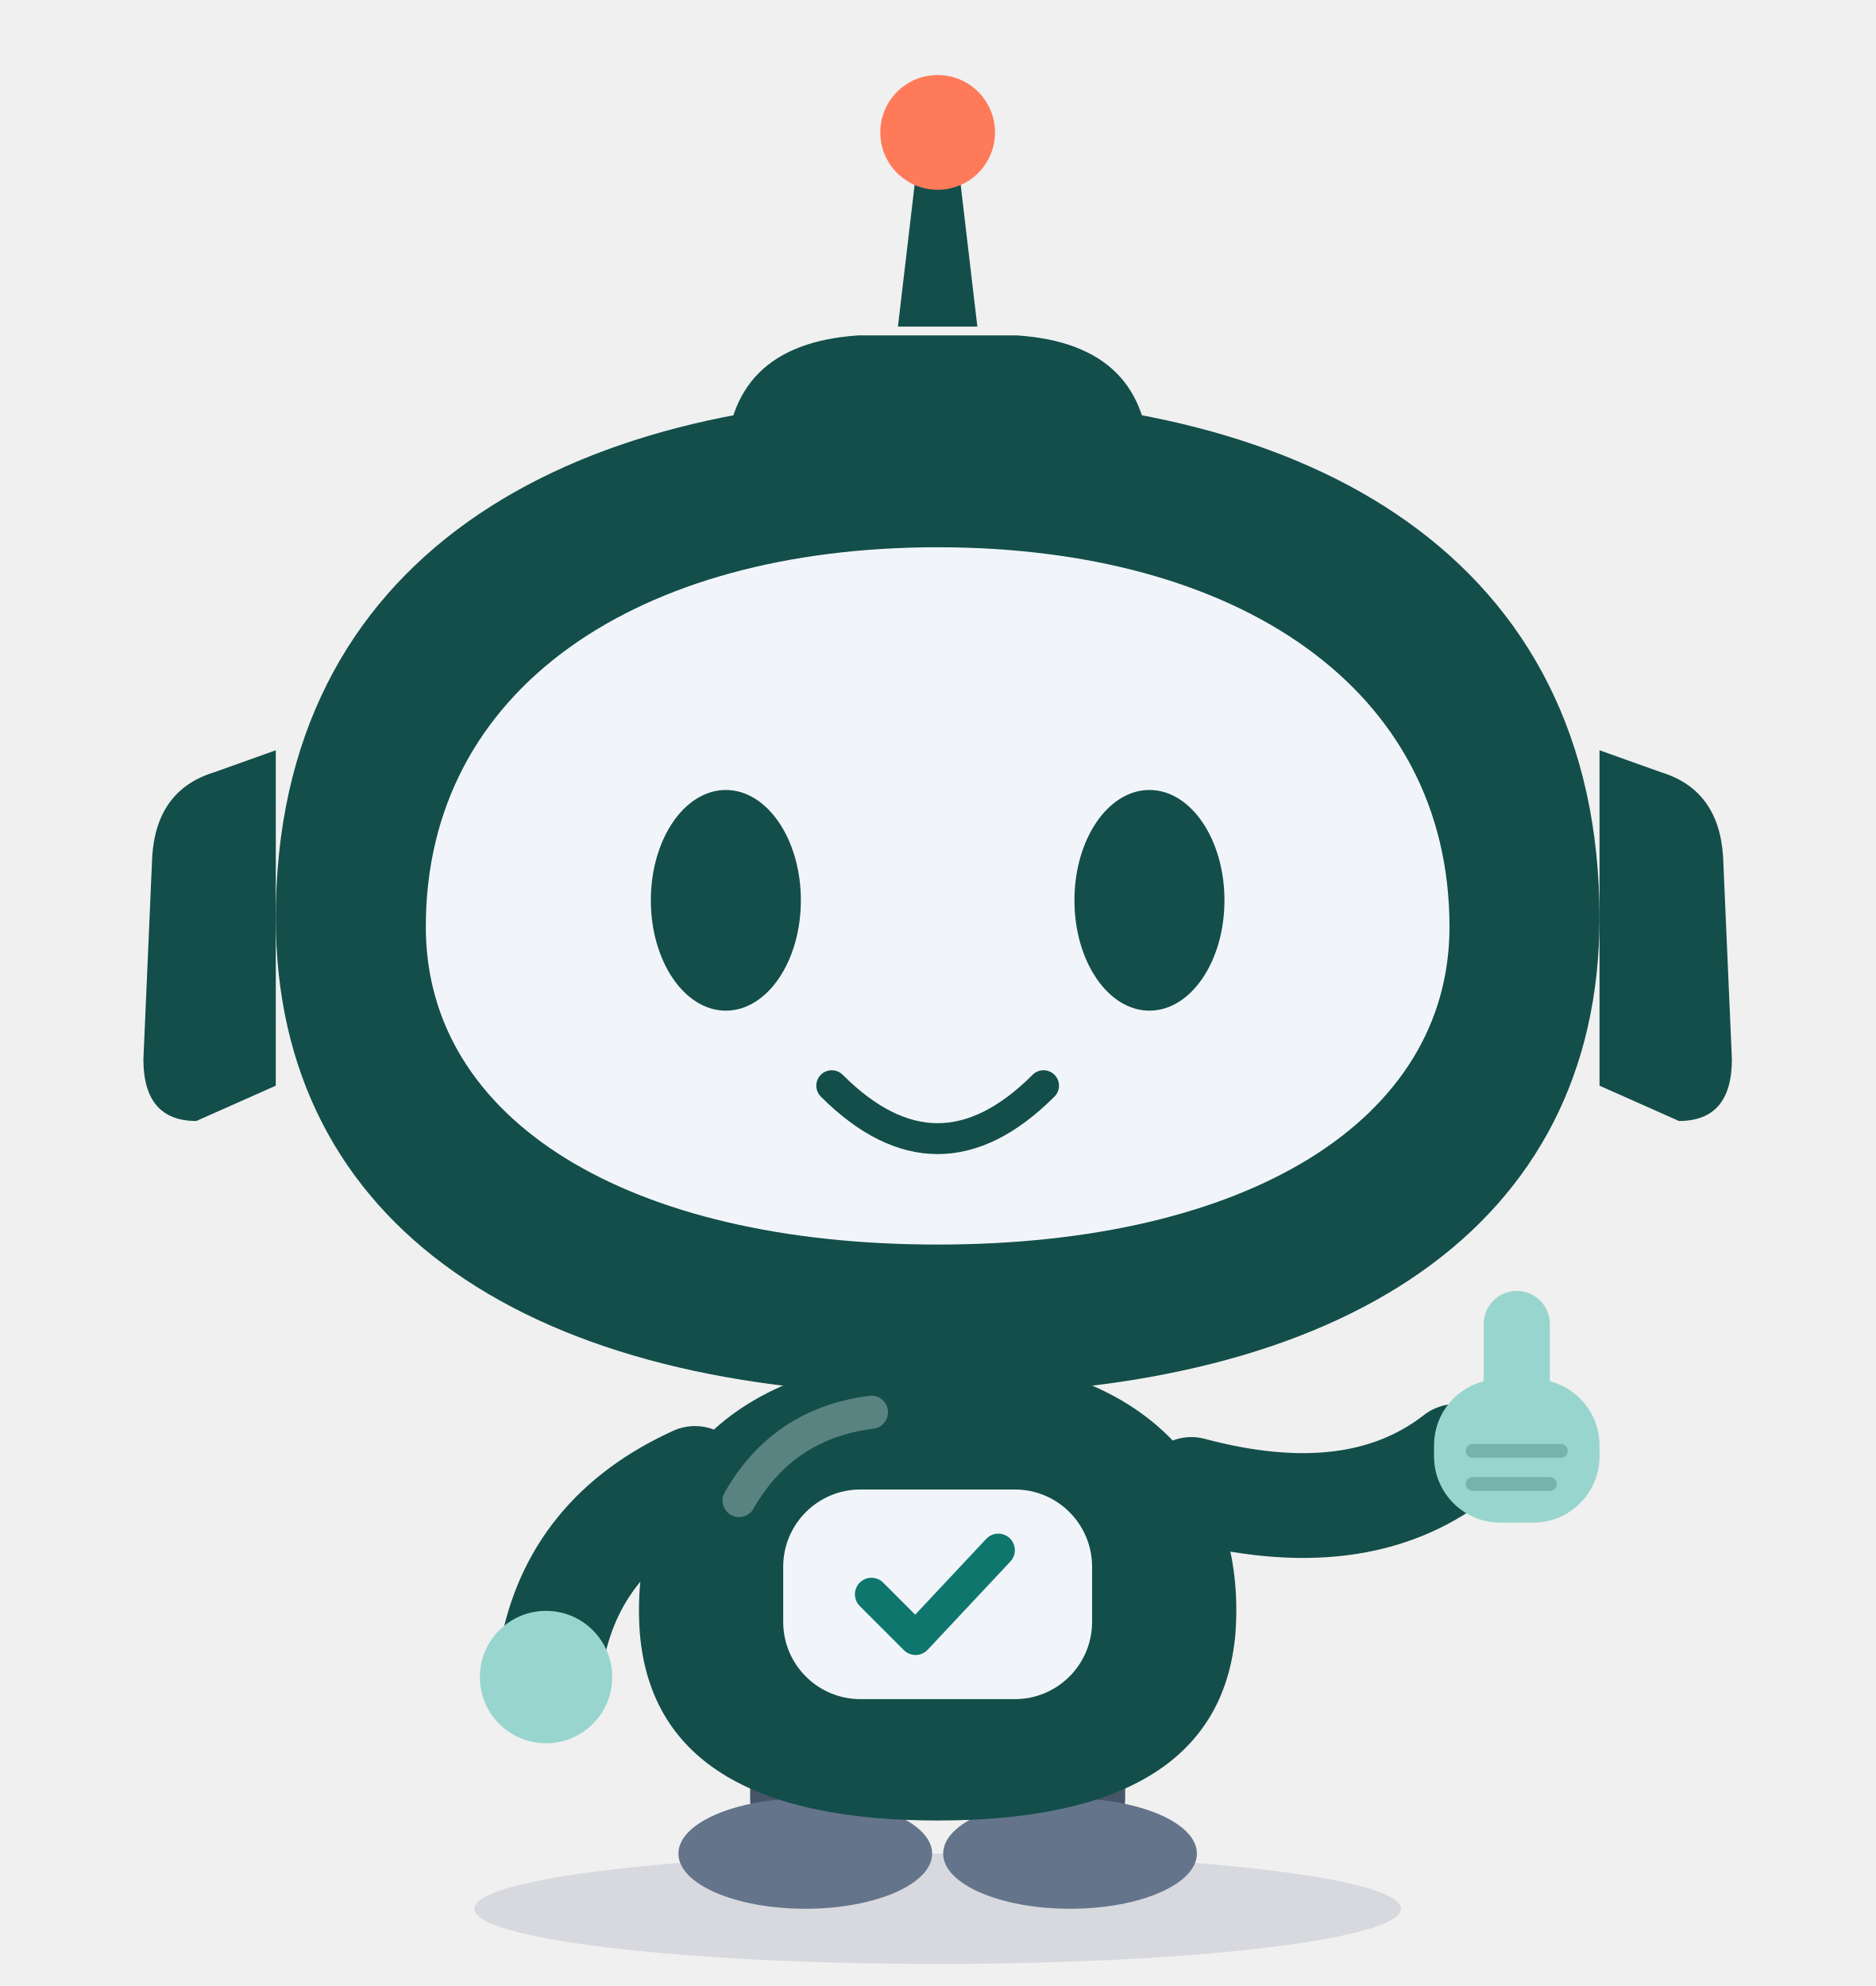
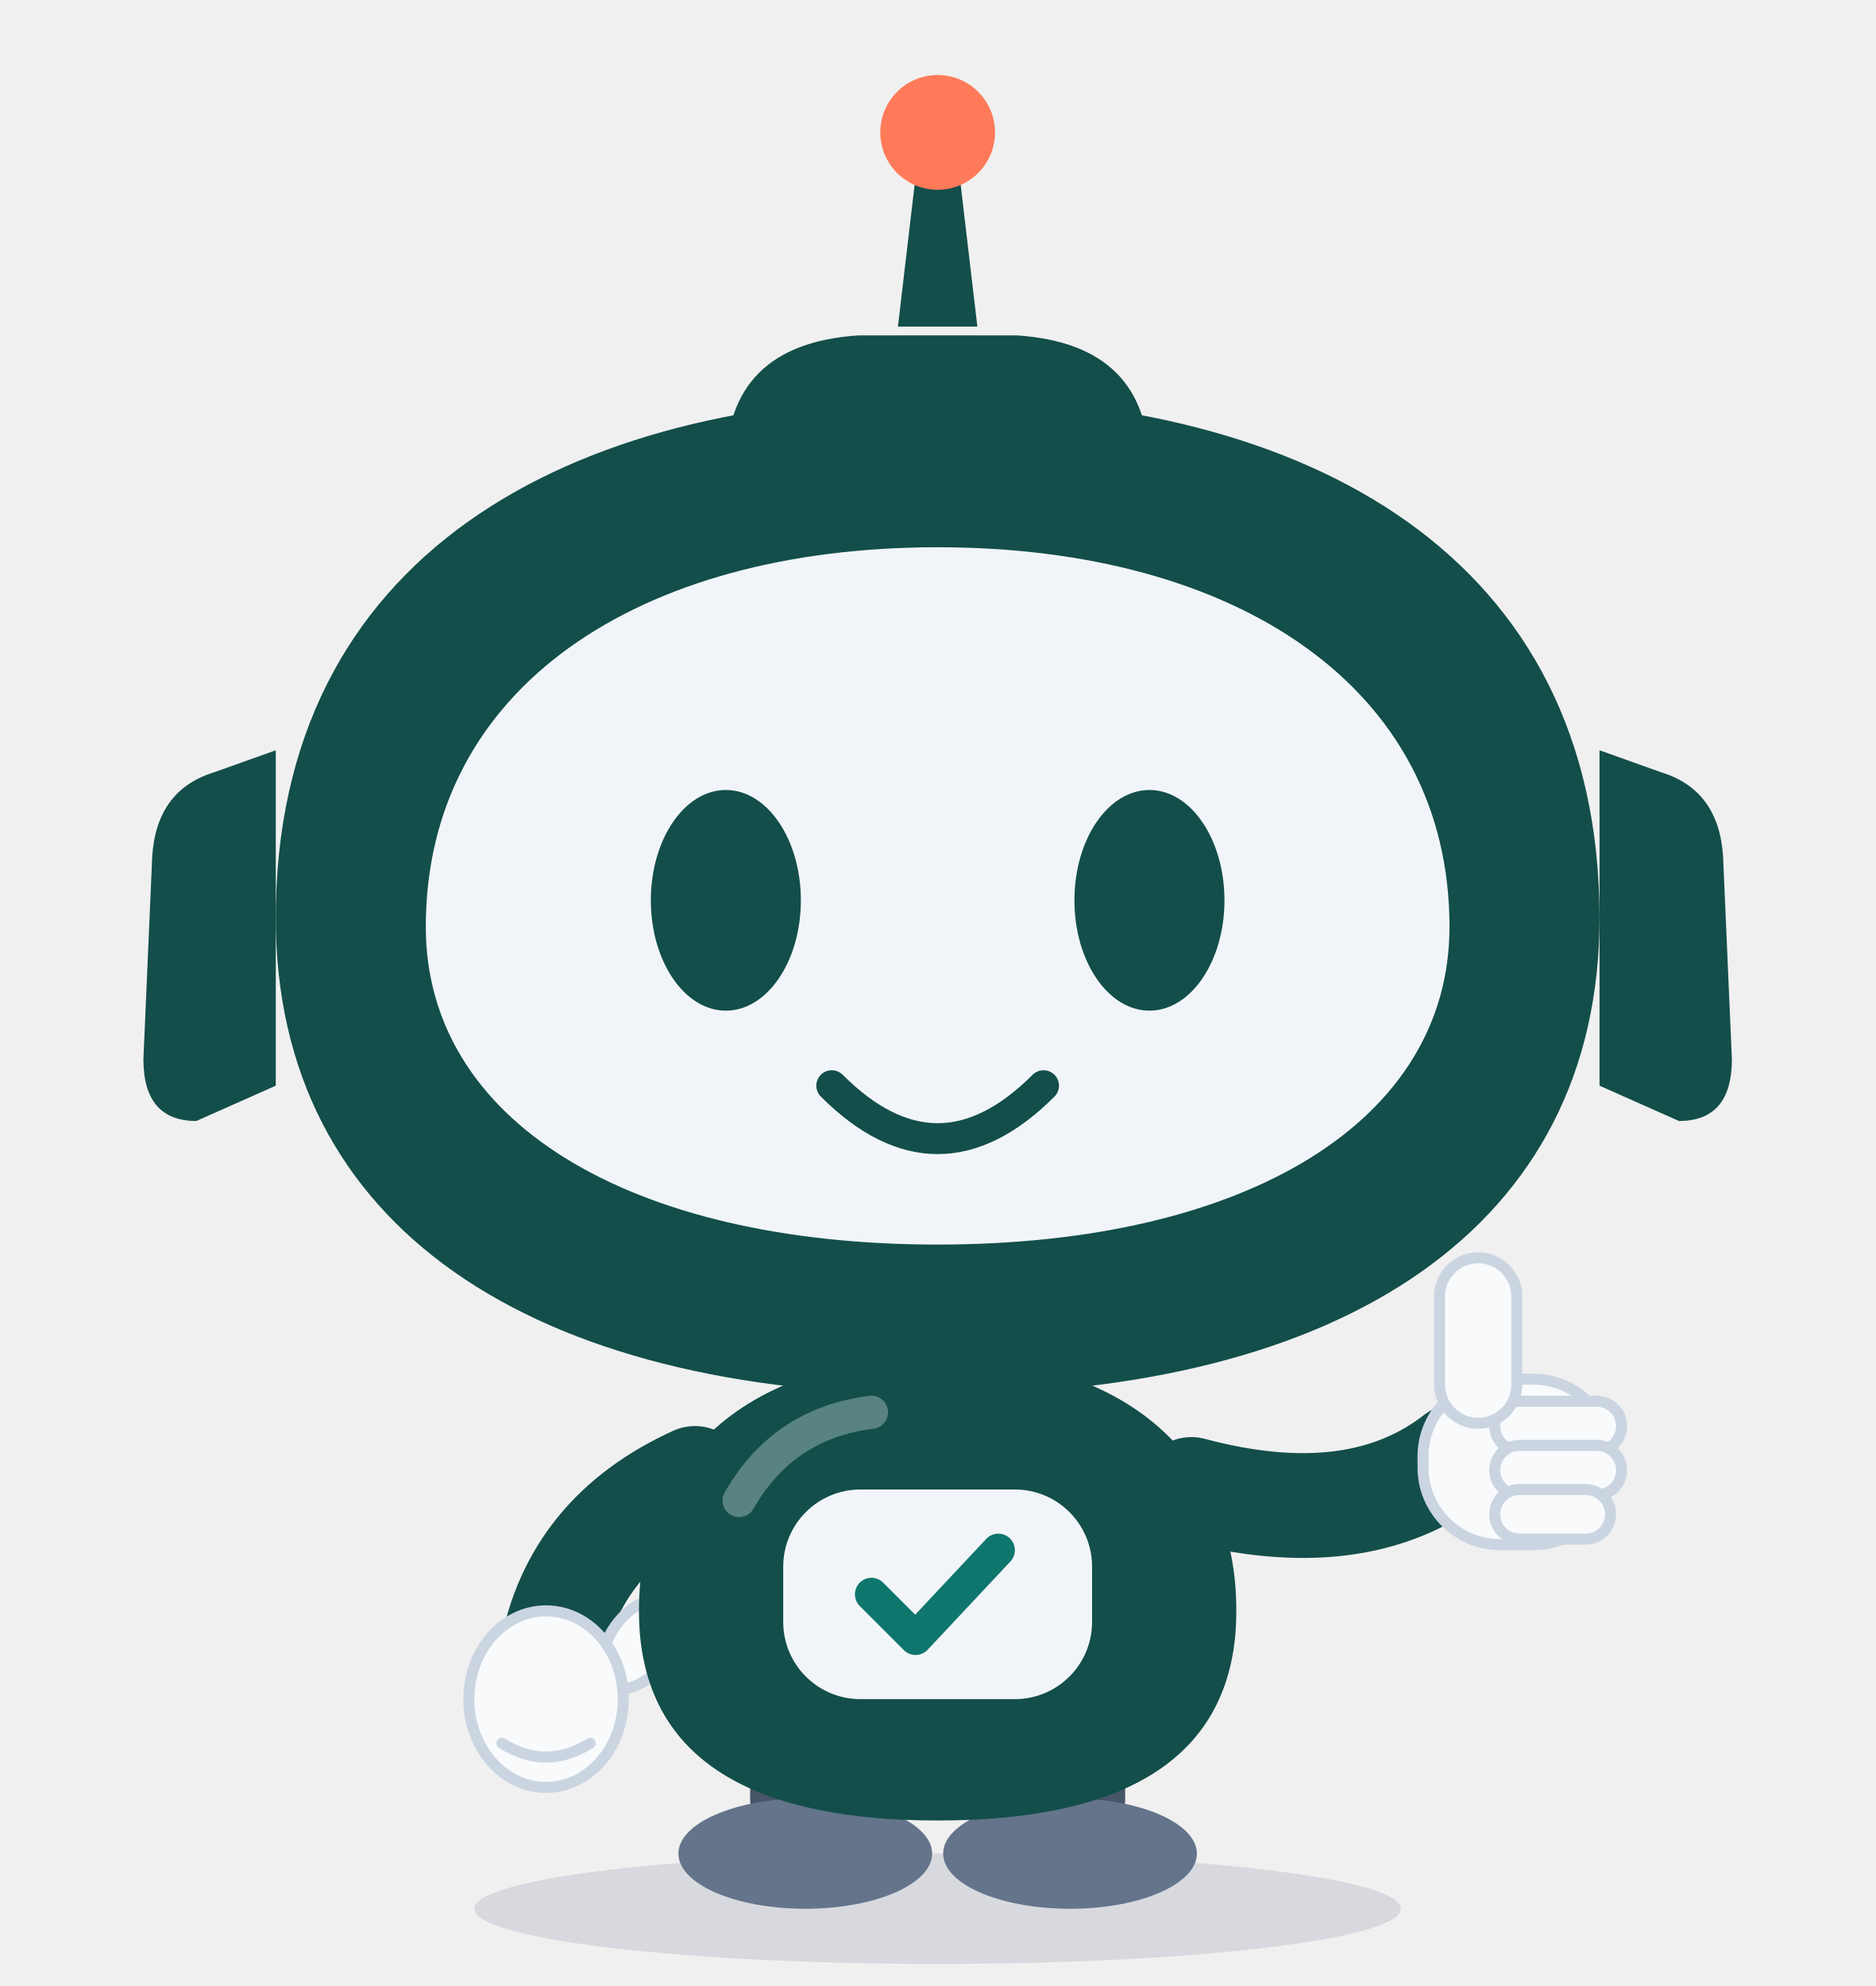
<svg xmlns="http://www.w3.org/2000/svg" viewBox="110 84 340 360" role="img" aria-label="WiseRobot mascot giving a thumbs up">
  <style>
    .wave { transform-origin: 326px 352px; animation: wave 2.4s ease-in-out infinite; }
    .blink { transform-box: fill-box; transform-origin: center; animation: blink 5s infinite; }
    .bob { animation: bob 3.6s ease-in-out infinite; }
    .bob2 { animation: bob 4.4s ease-in-out infinite reverse; }
    .ball { animation: pulse 2s ease-in-out infinite; transform-box: fill-box; transform-origin: center; }
    @keyframes wave { 0%,100% { transform: rotate(0deg); } 50% { transform: rotate(-18deg); } }
    @keyframes blink { 0%,92%,100% { transform: scaleY(1); } 95% { transform: scaleY(0.1); } }
    @keyframes bob { 0%,100% { transform: translateY(0); } 50% { transform: translateY(-9px); } }
    @keyframes pulse { 0%,100% { transform: scale(1); } 50% { transform: scale(1.25); } }
    @media (prefers-reduced-motion: reduce) { .wave,.blink,.bob,.bob2,.ball { animation: none; } }
  </style>
  <ellipse cx="280" cy="430" rx="84" ry="10" fill="#64748b" fill-opacity="0.18" />
  <rect x="246" y="398" width="26" height="22" rx="10" fill="#475569" />
  <rect x="288" y="398" width="26" height="22" rx="10" fill="#475569" />
  <ellipse cx="256" cy="420" rx="23" ry="10" fill="#64748b" />
  <ellipse cx="304" cy="420" rx="23" ry="10" fill="#64748b" />
  <path d="M236 352 Q214 362 210 384" fill="none" stroke="#134e4a" stroke-width="19" stroke-linecap="round" />
-   <circle cx="209" cy="388" r="12" fill="#99d5cf" />
+   <g stroke="#cbd5e1" stroke-width="2" fill="#f8fafc">
+     <ellipse cx="226" cy="382" rx="5.5" ry="9" transform="rotate(35 226 382)" />
+     <ellipse cx="209" cy="392" rx="14" ry="16" />
+   </g>
+   <path d="M201 400q8 5 16 0" fill="none" stroke="#cbd5e1" stroke-width="2" stroke-linecap="round" />
  <rect x="262" y="322" width="36" height="22" rx="8" fill="#134e4a" />
  <path d="M280 330 C318 330 336 352 334 380 C332 404 312 414 280 414 C248 414 228 404 226 380 C224 352 242 330 280 330 Z" fill="#134e4a" />
  <path d="M244 356 Q252 342 268 340" fill="none" stroke="#fff" stroke-opacity="0.3" stroke-width="6" stroke-linecap="round" />
  <rect x="252" y="354" width="56" height="38" rx="14" fill="#f1f5f9" />
  <path d="M268 373l8 8 15-16" fill="none" stroke="#0f766e" stroke-width="6" stroke-linecap="round" stroke-linejoin="round" />
  <g transform="translate(280 332) scale(0.8) translate(-280 -332)">
    <path d="M271 96 L289 96 L285 62 L275 62 Z" fill="#134e4a" />
    <circle class="ball" cx="280" cy="52" r="13" fill="#ff7a59" />
    <path d="M130 192 L116 197 Q103 201 102 216 L100 262 Q100 276 112 276 L130 268 Z" fill="#134e4a" />
    <path d="M430 192 L444 197 Q457 201 458 216 L460 262 Q460 276 448 276 L430 268 Z" fill="#134e4a" />
    <path d="M232 128 Q232 100 262 98 L298 98 Q328 100 328 128 Z" fill="#134e4a" />
    <path d="M130 230 C130 148 196 112 280 112 C364 112 430 148 430 230 C430 300 372 338 280 338 C188 338 130 300 130 230 Z" fill="#134e4a" />
    <path d="M164 232 C164 178 212 146 280 146 C348 146 396 178 396 232 C396 276 350 304 280 304 C210 304 164 276 164 232 Z" fill="#f1f5f9" />
    <ellipse class="blink" cx="232" cy="226" rx="17" ry="25" fill="#134e4a" />
    <ellipse class="blink" cx="328" cy="226" rx="17" ry="25" fill="#134e4a" />
    <path d="M256 268 Q280 292 304 268" fill="none" stroke="#134e4a" stroke-width="7" stroke-linecap="round" />
  </g>
  <g>
    <path d="M326 354 Q356 362 374 348" fill="none" stroke="#134e4a" stroke-width="19" stroke-linecap="round" />
-     <rect x="379" y="318" width="12" height="24" rx="6" fill="#99d5cf" />
-     <rect x="370" y="334" width="30" height="26" rx="12" fill="#99d5cf" />
-     <path d="M377 347h16" stroke="#134e4a" stroke-opacity="0.25" stroke-width="2.5" stroke-linecap="round" />
-     <path d="M377 353h14" stroke="#134e4a" stroke-opacity="0.25" stroke-width="2.5" stroke-linecap="round" />
+     <g stroke="#cbd5e1" stroke-width="2" fill="#f8fafc">
+       <rect x="368" y="334" width="34" height="30" rx="14" />
+       <rect x="381" y="338" width="23" height="9" rx="4.5" />
+       <rect x="381" y="346" width="23" height="9" rx="4.5" />
+       <rect x="381" y="354" width="21" height="9" rx="4.5" />
+       <rect x="371" y="312" width="14" height="30" rx="7" />
+     </g>
  </g>
</svg>
